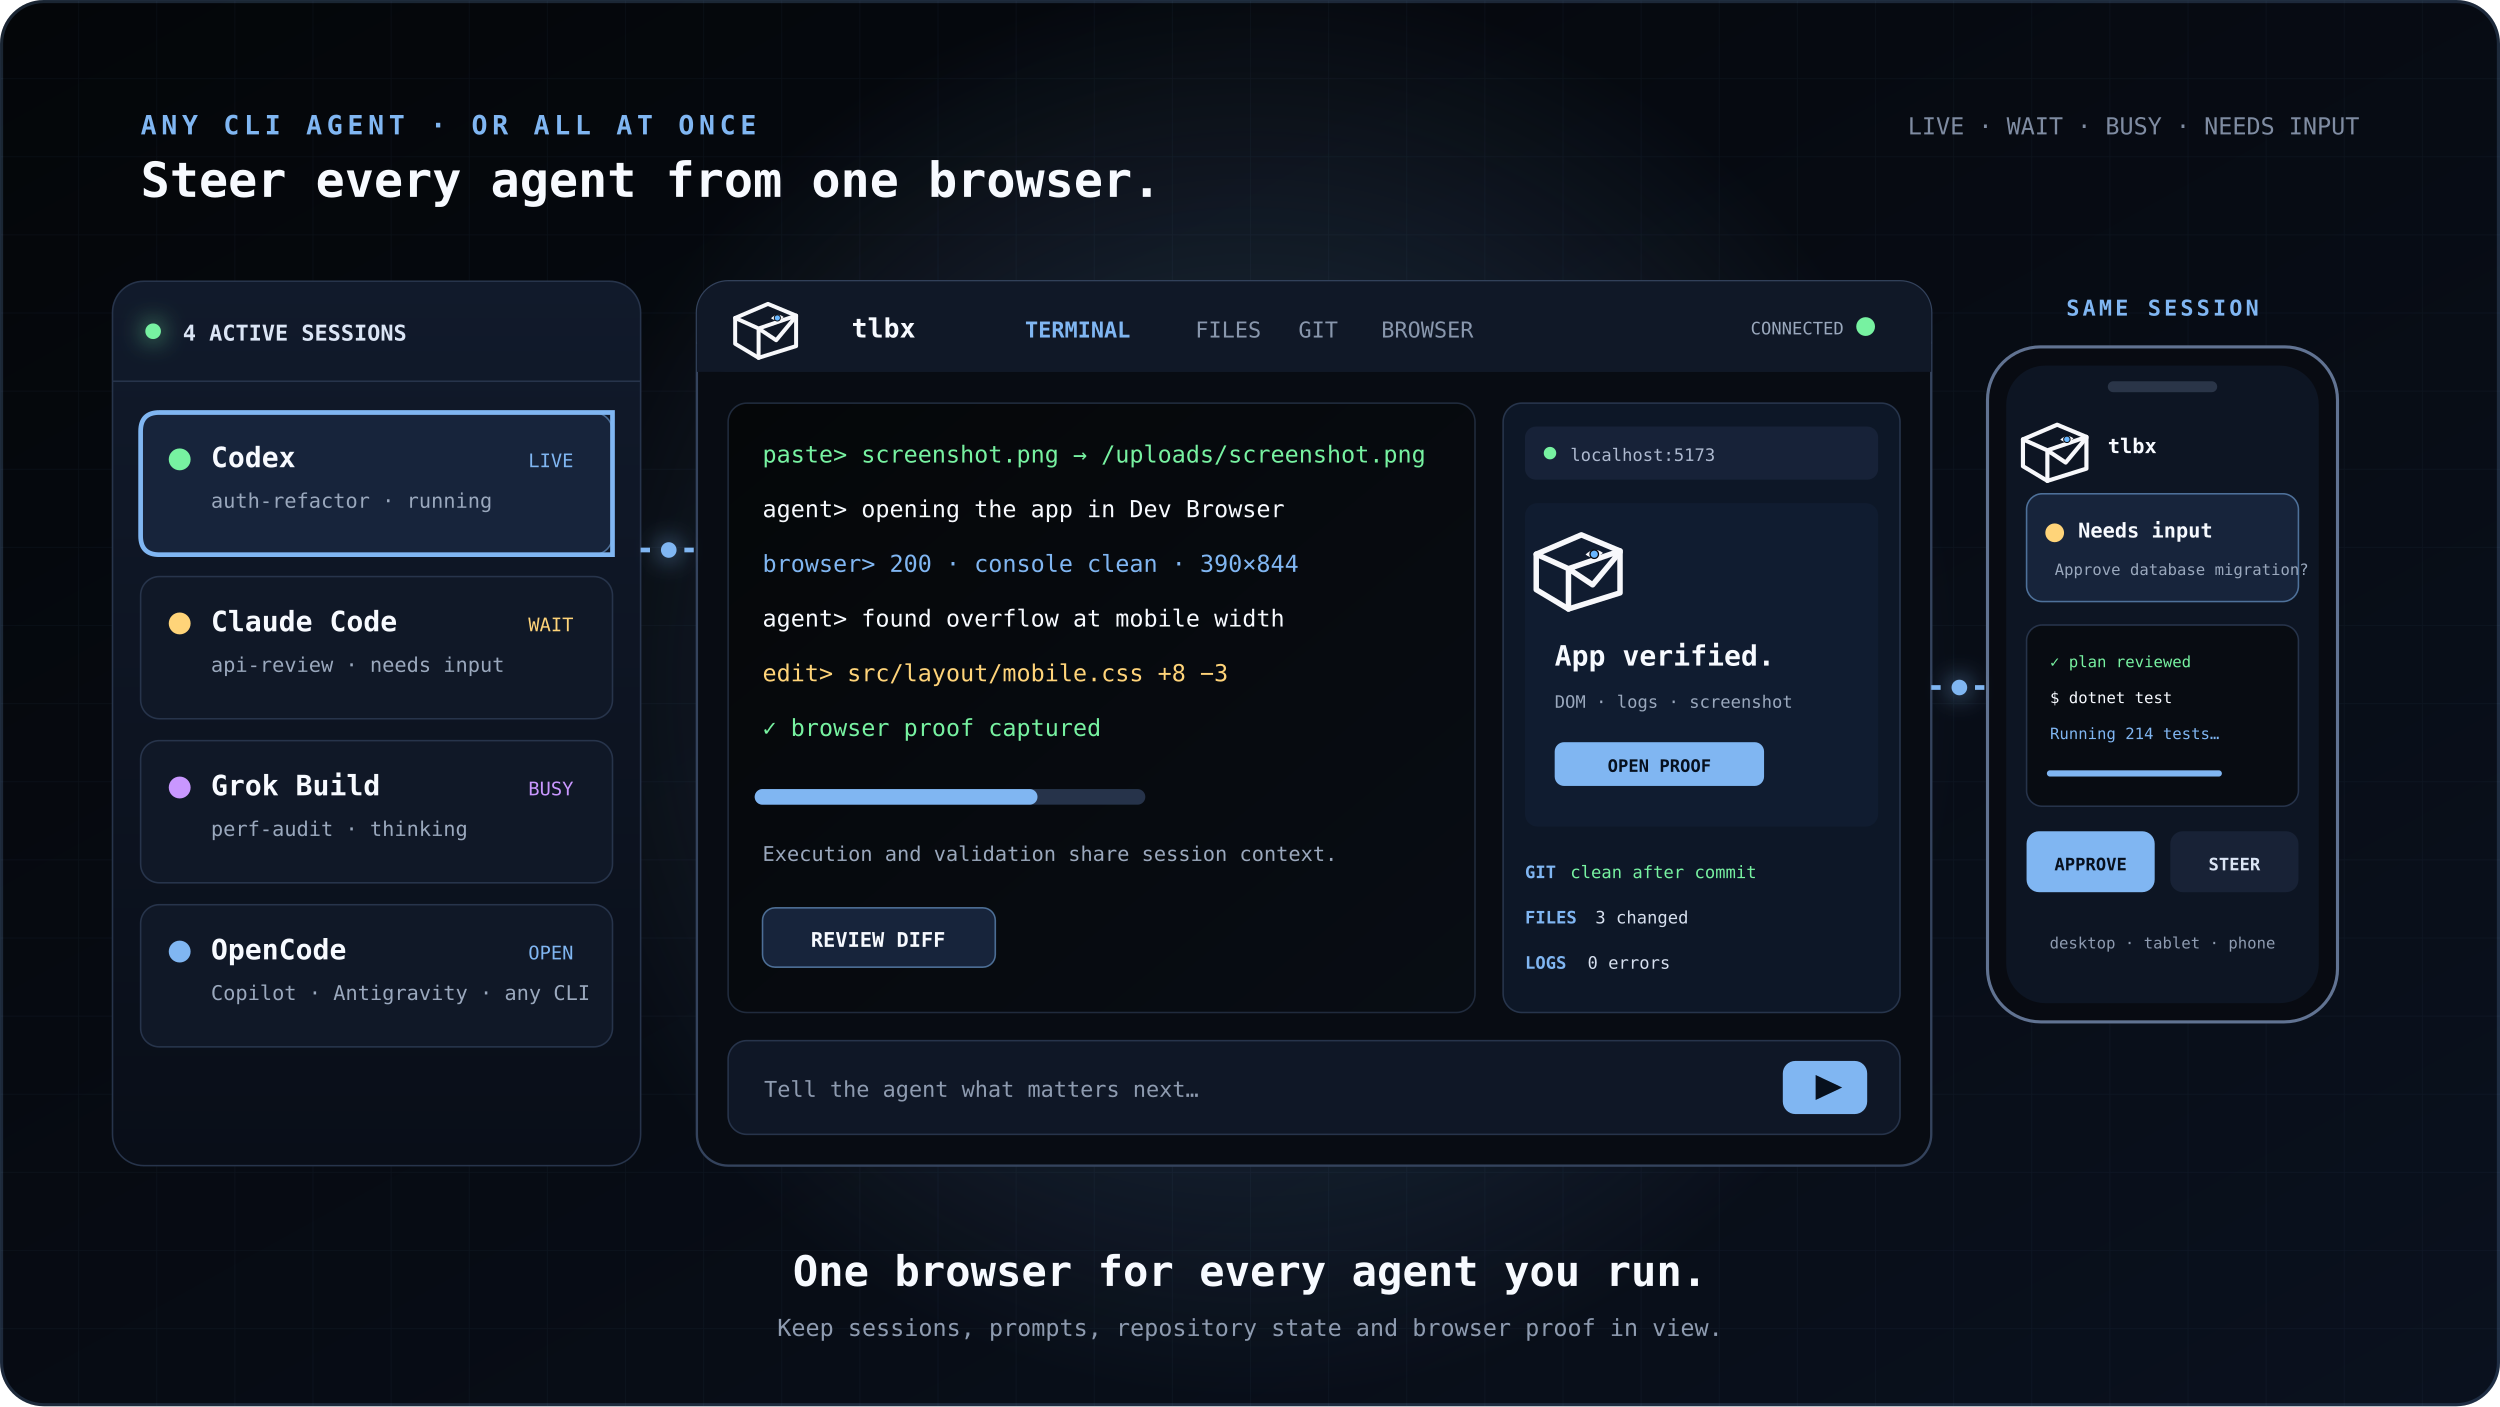
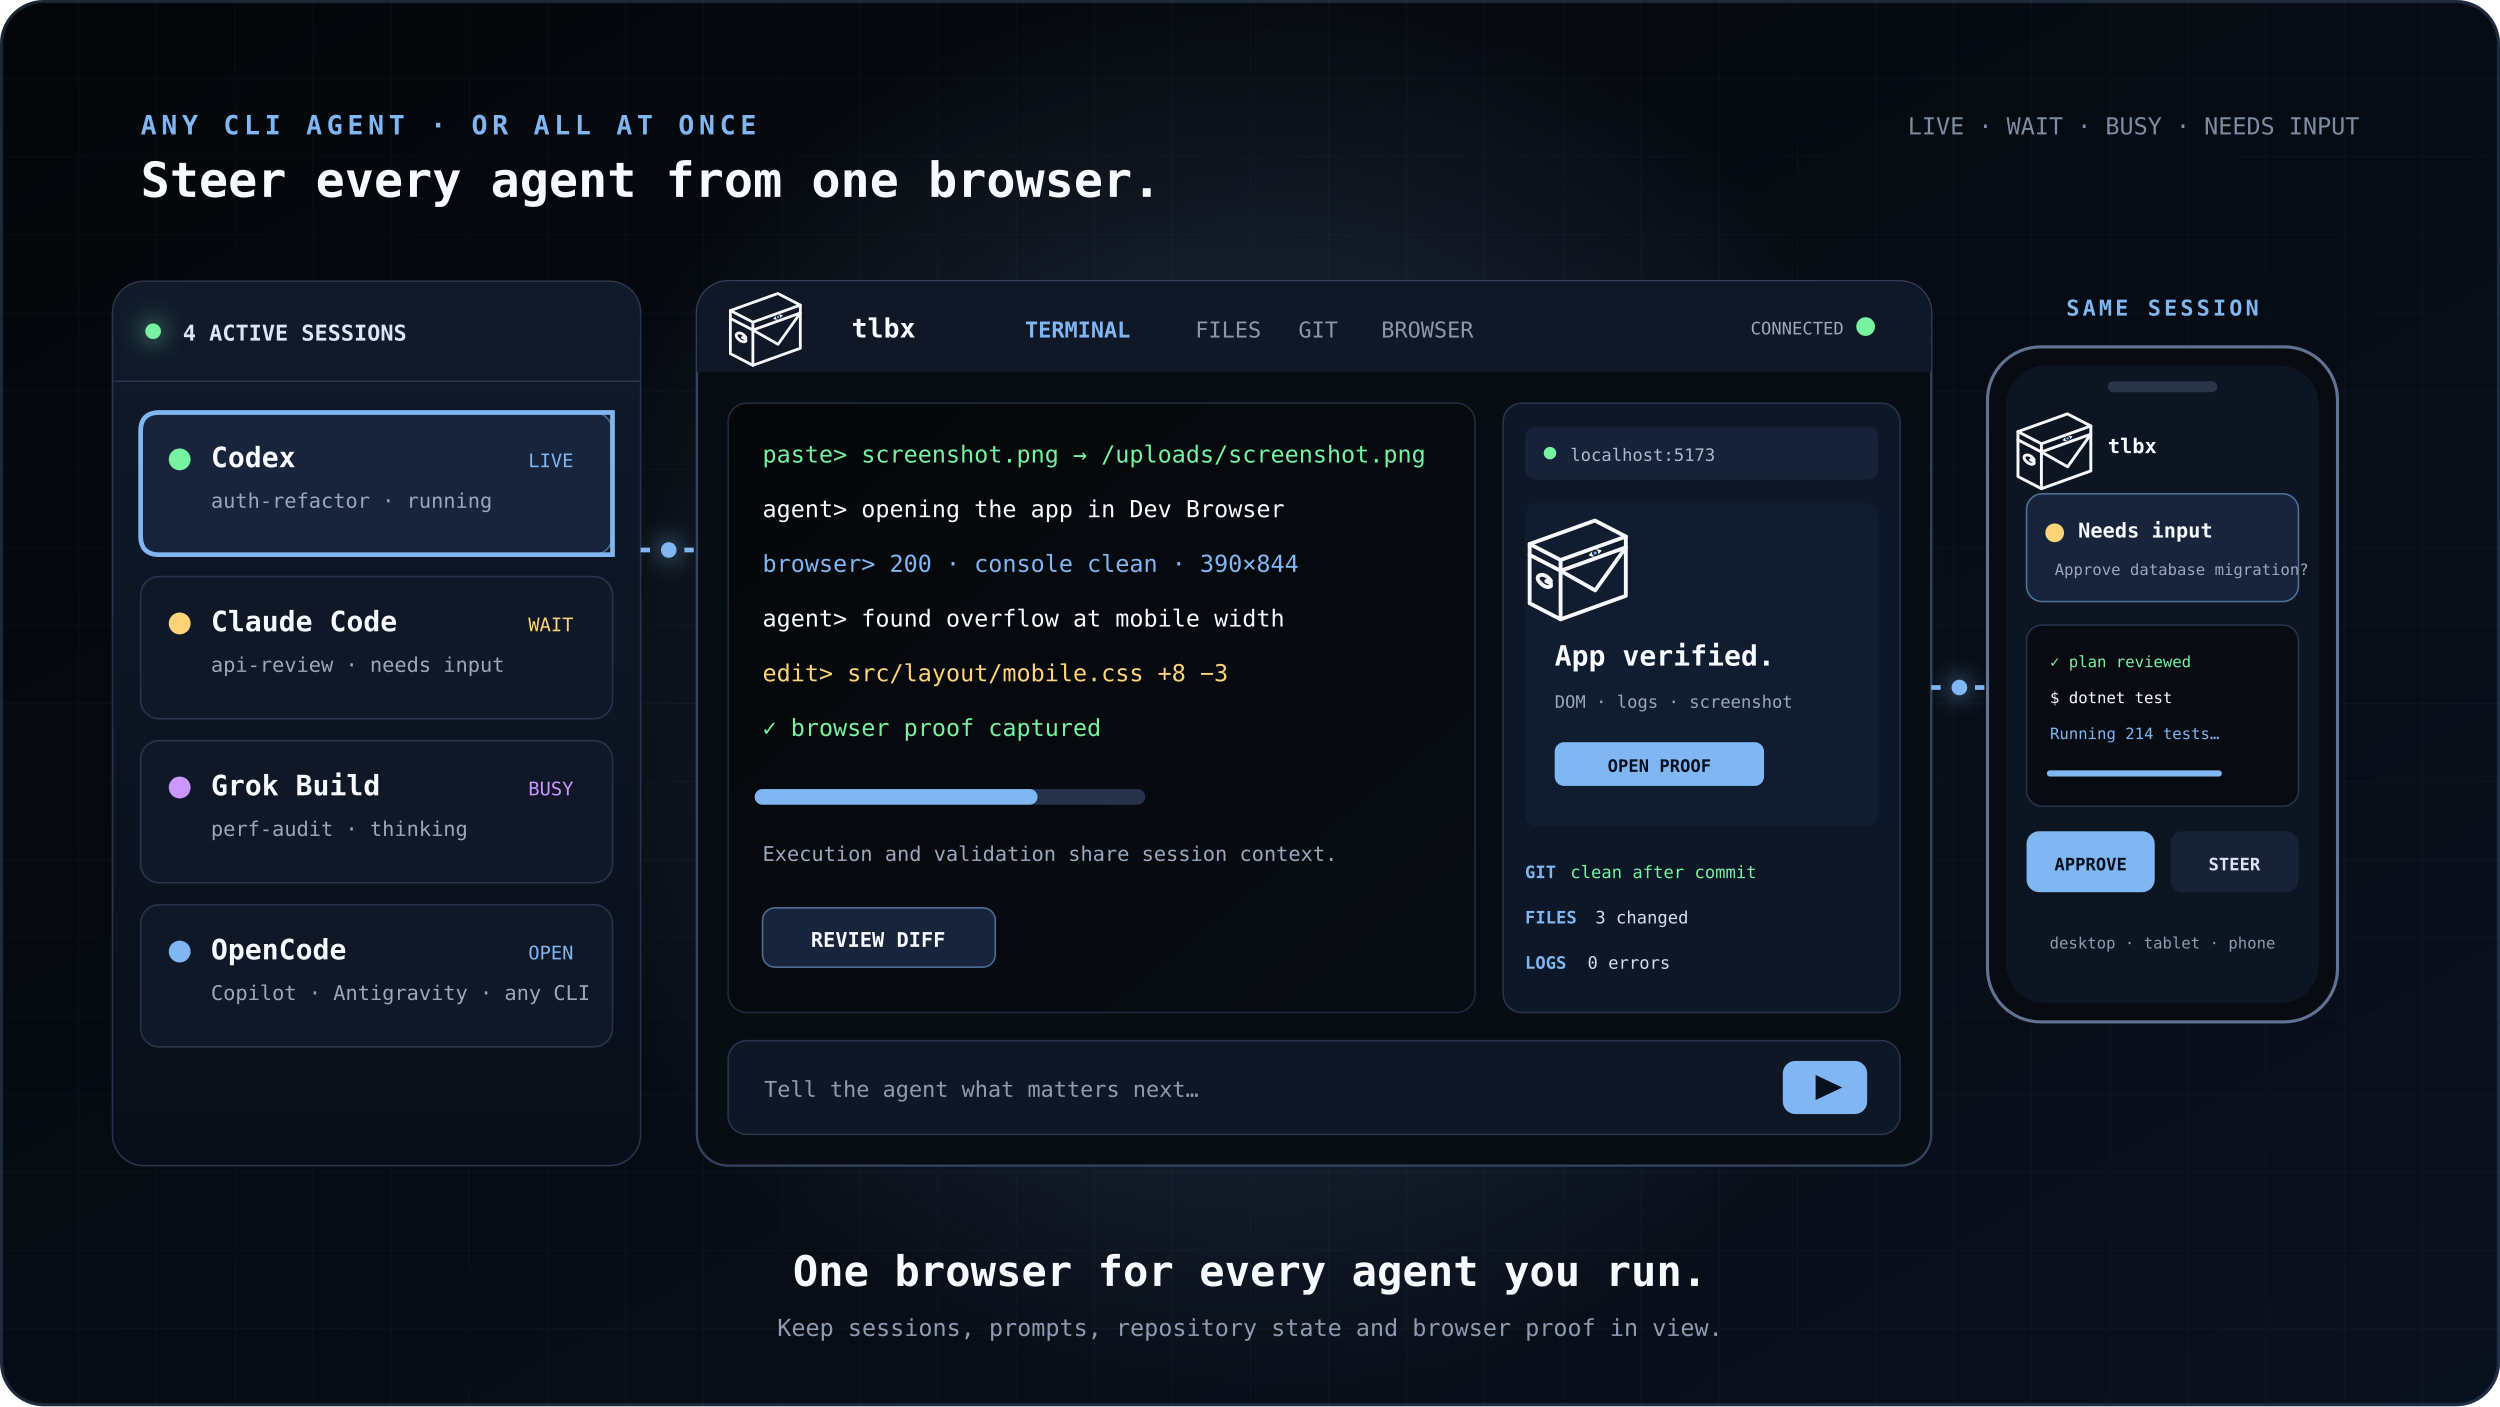
<svg xmlns="http://www.w3.org/2000/svg" width="1600" height="900" viewBox="0 0 1600 900" role="img" aria-labelledby="title desc">
  <defs>
    <linearGradient id="bg" x1="0" y1="0" x2="1" y2="1">
      <stop stop-color="#040609" />
      <stop offset="1" stop-color="#0a111e" />
    </linearGradient>
    <linearGradient id="panel" x1="0" y1="0" x2="0" y2="1">
      <stop stop-color="#111a2b" />
      <stop offset="1" stop-color="#090e18" />
    </linearGradient>
    <linearGradient id="terminal" x1="0" y1="0" x2="1" y2="1">
      <stop stop-color="#050709" />
      <stop offset="1" stop-color="#080d14" />
    </linearGradient>
    <radialGradient id="halo">
      <stop stop-color="#80b6f2" stop-opacity="0.26" />
      <stop offset="1" stop-color="#80b6f2" stop-opacity="0" />
    </radialGradient>
    <filter id="glow" x="-200%" y="-200%" width="500%" height="500%">
      <feGaussianBlur stdDeviation="8" result="b" />
      <feMerge>
        <feMergeNode in="b" />
        <feMergeNode in="SourceGraphic" />
      </feMerge>
    </filter>
    <pattern id="grid" width="50" height="50" patternUnits="userSpaceOnUse">
      <path d="M50 0H0V50" fill="none" stroke="#80b6f2" stroke-opacity="0.045" />
    </pattern>
-     <symbol id="tlbxSmallMark" viewBox="0 0 16 16">
-       <g fill="none" stroke="#f7f8fb" stroke-width="0.85" stroke-linecap="round" stroke-linejoin="round">
-         <path d="M1.5 5.5 8.5 2.5 14.5 5V11.5L6.5 14 1.5 11Z" />
-         <path d="M1.5 5.5 6.5 7.75 14.5 5M6.5 7.75V14M6.5 7.75 10.25 10.25 14.5 5.15" />
+     <symbol id="tlbxSmallMark" viewBox="0 0 400 400">
+       <g fill="none" stroke="#f7f8fb" stroke-width="15" stroke-linecap="round" stroke-linejoin="round">
+         <path d="M12 98 265 7 385 69 385 299 132 390 12 328Z" />
+         <path d="M12 98 132 160 385 69M12 140 132 202 385 111M132 160V390M132 202 266.09 277.97 385 111" />
      </g>
-       <path d="M9.15 5.55Q10.5 4.25 11.85 5.3Q10.5 6.6 9.15 5.55Z" fill="#f7f8fb" />
-       <circle cx="10.5" cy="5.5" r="0.76" fill="#05070b" />
-       <circle cx="10.5" cy="5.5" r="0.56" fill="#69b7ff" />
+       <path d="M240.79 141.87Q266.09 108.77 291.39 123.67Q266.09 156.77 240.79 141.87Z" fill="#f7f8fb" />
+       <circle cx="266.09" cy="132.77" r="12" fill="#05070b" />
+       <circle cx="266.09" cy="132.77" r="6.5" fill="#69b7ff" />
+       <path d="M94.6 241.077C84.6 224.91 65.6 213.093 51.6 218.86C38.6 223.143 41.6 238.693 53.6 248.893C66.6 263.61 85.6 269.427 94.6 261.077V251.077L76.6 241.777" fill="none" stroke="#f7f8fb" stroke-width="15" stroke-linecap="round" stroke-linejoin="round" />
    </symbol>
  </defs>
  <rect width="1600" height="900" rx="28" fill="url(#bg)" />
  <rect width="1600" height="900" rx="28" fill="url(#grid)" />
  <circle cx="800" cy="440" r="460" fill="url(#halo)" />
  <rect x="1" y="1" width="1598" height="898" rx="27" fill="none" stroke="#80b6f2" stroke-opacity="0.18" stroke-width="2" />
  <g font-family="ui-monospace, SFMono-Regular, Menlo, Consolas, monospace">
    <text x="90" y="86" fill="#80b6f2" font-size="17" font-weight="700" letter-spacing="3">ANY CLI AGENT · OR ALL AT ONCE</text>
    <text x="90" y="126" fill="#f7faff" font-size="31" font-weight="700">Steer every agent from one browser.</text>
    <text x="1510" y="86" fill="#7f8ca2" font-size="15" text-anchor="end">LIVE · WAIT · BUSY · NEEDS INPUT</text>
    <g transform="translate(72 180)">
      <rect width="338" height="566" rx="20" fill="url(#panel)" stroke="#27344b" />
      <path d="M338 64H0" stroke="#27344b" />
      <circle cx="26" cy="32" r="5" fill="#77f2a1" filter="url(#glow)" />
      <text x="45" y="38" fill="#dbe5f5" font-size="14" font-weight="700">4 ACTIVE SESSIONS</text>
      <g transform="translate(18 84)">
        <rect width="302" height="91" rx="12" fill="#17243b" stroke="#80b6f2" stroke-opacity="0.52" />
        <path d="M0 12Q0 0 12 0H302V91H12Q0 91 0 79Z" fill="none" stroke="#80b6f2" stroke-width="3" />
        <circle cx="25" cy="30" r="7" fill="#77f2a1" />
        <text x="45" y="35" fill="#f7faff" font-size="18" font-weight="700">Codex</text>
        <text x="45" y="61" fill="#9aa8bd" font-size="13">auth-refactor · running</text>
        <text x="277" y="35" fill="#80b6f2" font-size="12" text-anchor="end">LIVE</text>
      </g>
      <g transform="translate(18 189)">
        <rect width="302" height="91" rx="12" fill="#101827" stroke="#27344b" />
        <circle cx="25" cy="30" r="7" fill="#ffd479" />
        <text x="45" y="35" fill="#f7faff" font-size="18" font-weight="700">Claude Code</text>
        <text x="45" y="61" fill="#9aa8bd" font-size="13">api-review · needs input</text>
        <text x="277" y="35" fill="#ffd479" font-size="12" text-anchor="end">WAIT</text>
      </g>
      <g transform="translate(18 294)">
        <rect width="302" height="91" rx="12" fill="#101827" stroke="#27344b" />
        <circle cx="25" cy="30" r="7" fill="#c997ff" />
        <text x="45" y="35" fill="#f7faff" font-size="18" font-weight="700">Grok Build</text>
        <text x="45" y="61" fill="#9aa8bd" font-size="13">perf-audit · thinking</text>
        <text x="277" y="35" fill="#c997ff" font-size="12" text-anchor="end">BUSY</text>
      </g>
      <g transform="translate(18 399)">
        <rect width="302" height="91" rx="12" fill="#101827" stroke="#27344b" />
        <circle cx="25" cy="30" r="7" fill="#80b6f2" />
        <text x="45" y="35" fill="#f7faff" font-size="18" font-weight="700">OpenCode</text>
        <text x="45" y="61" fill="#9aa8bd" font-size="13">Copilot · Antigravity · any CLI</text>
        <text x="277" y="35" fill="#80b6f2" font-size="12" text-anchor="end">OPEN</text>
      </g>
    </g>
    <g transform="translate(446 180)">
      <rect width="790" height="566" rx="20" fill="#080c13" stroke="#34435d" stroke-width="1.5" />
      <rect width="790" height="58" rx="20" fill="#101827" />
      <rect y="40" width="790" height="18" fill="#101827" />
      <use href="#tlbxSmallMark" x="20" y="7" width="48" height="48" />
      <text x="99" y="36" fill="#f7faff" font-size="17" font-weight="700">tlbx</text>
      <text x="210" y="36" fill="#80b6f2" font-size="14" font-weight="700">TERMINAL</text>
      <text x="319" y="36" fill="#8997ad" font-size="14">FILES</text>
      <text x="385" y="36" fill="#8997ad" font-size="14">GIT</text>
      <text x="438" y="36" fill="#8997ad" font-size="14">BROWSER</text>
      <circle cx="748" cy="29" r="6" fill="#77f2a1" />
      <text x="734" y="34" fill="#9aa8bd" font-size="11" text-anchor="end">CONNECTED</text>
      <rect x="20" y="78" width="478" height="390" rx="12" fill="url(#terminal)" stroke="#202b3d" />
      <text x="42" y="116" fill="#77f2a1" font-size="15">paste&gt; screenshot.png → /uploads/screenshot.png</text>
      <text x="42" y="151" fill="#f7faff" font-size="15">agent&gt; opening the app in Dev Browser</text>
      <text x="42" y="186" fill="#80b6f2" font-size="15">browser&gt; 200 · console clean · 390×844</text>
      <text x="42" y="221" fill="#f7faff" font-size="15">agent&gt; found overflow at mobile width</text>
      <text x="42" y="256" fill="#ffd479" font-size="15">edit&gt; src/layout/mobile.css +8 −3</text>
      <text x="42" y="291" fill="#77f2a1" font-size="15">✓ browser proof captured</text>
      <path d="M42 330h240" stroke="#26334a" stroke-width="10" stroke-linecap="round" />
      <path d="M42 330h171" stroke="#80b6f2" stroke-width="10" stroke-linecap="round" />
      <text x="42" y="371" fill="#9aa8bd" font-size="13">Execution and validation share session context.</text>
      <rect x="42" y="401" width="149" height="38" rx="8" fill="#17243b" stroke="#80b6f2" stroke-opacity="0.55" />
      <text x="116" y="426" fill="#f7faff" font-size="13" text-anchor="middle" font-weight="700">REVIEW DIFF</text>
      <rect x="516" y="78" width="254" height="390" rx="12" fill="#0d1727" stroke="#27354c" />
      <rect x="530" y="93" width="226" height="34" rx="7" fill="#172238" />
      <circle cx="546" cy="110" r="4" fill="#77f2a1" />
      <text x="559" y="115" fill="#aebad0" font-size="11">localhost:5173</text>
      <rect x="530" y="142" width="226" height="207" rx="8" fill="#101c30" />
      <use href="#tlbxSmallMark" x="531" y="152" width="66" height="66" />
      <text x="549" y="246" fill="#f7faff" font-size="18" font-weight="700">App verified.</text>
      <text x="549" y="273" fill="#9aa8bd" font-size="11">DOM · logs · screenshot</text>
      <rect x="549" y="295" width="134" height="28" rx="6" fill="#80b6f2" />
      <text x="616" y="314" fill="#06101e" font-size="11" text-anchor="middle" font-weight="700">OPEN PROOF</text>
      <text x="530" y="382" fill="#80b6f2" font-size="11" font-weight="700">GIT</text>
      <text x="559" y="382" fill="#77f2a1" font-size="11">clean after commit</text>
      <text x="530" y="411" fill="#80b6f2" font-size="11" font-weight="700">FILES</text>
      <text x="575" y="411" fill="#d7e0ef" font-size="11">3 changed</text>
      <text x="530" y="440" fill="#80b6f2" font-size="11" font-weight="700">LOGS</text>
      <text x="570" y="440" fill="#d7e0ef" font-size="11">0 errors</text>
      <rect x="20" y="486" width="750" height="60" rx="12" fill="#0f1726" stroke="#27344b" />
      <text x="43" y="522" fill="#8e9bb0" font-size="14">Tell the agent what matters next…</text>
      <rect x="695" y="499" width="54" height="34" rx="8" fill="#80b6f2" />
      <path d="M716 508l17 8-17 8z" fill="#07101d" />
    </g>
    <g transform="translate(1272 222)">
      <text x="112" y="-20" fill="#80b6f2" font-size="14" text-anchor="middle" font-weight="700" letter-spacing="2">SAME SESSION</text>
      <rect width="224" height="432" rx="34" fill="#080b12" stroke="#617392" stroke-width="2" />
      <rect x="12" y="12" width="200" height="408" rx="25" fill="#0d1523" />
      <rect x="77" y="22" width="70" height="7" rx="3.5" fill="#2a3548" />
      <use href="#tlbxSmallMark" x="18" y="42" width="50" height="50" />
      <text x="77" y="68" fill="#f7faff" font-size="13" font-weight="700">tlbx</text>
      <rect x="25" y="94" width="174" height="69" rx="10" fill="#17243b" stroke="#80b6f2" stroke-opacity="0.55" />
      <circle cx="43" cy="119" r="6" fill="#ffd479" />
      <text x="58" y="122" fill="#f7faff" font-size="13" font-weight="700">Needs input</text>
      <text x="43" y="146" fill="#9aa8bd" font-size="10">Approve database migration?</text>
      <rect x="25" y="178" width="174" height="116" rx="10" fill="#080c12" stroke="#26334a" />
      <text x="40" y="205" fill="#77f2a1" font-size="10">✓ plan reviewed</text>
      <text x="40" y="228" fill="#f7faff" font-size="10">$ dotnet test</text>
      <text x="40" y="251" fill="#80b6f2" font-size="10">Running 214 tests…</text>
      <path d="M40 273h108" stroke="#80b6f2" stroke-width="4" stroke-linecap="round" />
      <rect x="25" y="310" width="82" height="39" rx="8" fill="#80b6f2" />
      <text x="66" y="335" fill="#07101d" font-size="11" font-weight="700" text-anchor="middle">APPROVE</text>
      <rect x="117" y="310" width="82" height="39" rx="8" fill="#182236" />
      <text x="158" y="335" fill="#dbe5f5" font-size="11" font-weight="700" text-anchor="middle">STEER</text>
      <text x="112" y="385" fill="#8e9bb0" font-size="10" text-anchor="middle">desktop · tablet · phone</text>
    </g>
    <path d="M410 352H446" stroke="#80b6f2" stroke-width="3" stroke-dasharray="6 8" />
    <path d="M1236 440h36" stroke="#80b6f2" stroke-width="3" stroke-dasharray="6 8" />
    <circle cx="428" cy="352" r="5" fill="#80b6f2" filter="url(#glow)" />
    <circle cx="1254" cy="440" r="5" fill="#80b6f2" filter="url(#glow)" />
    <text x="800" y="823" fill="#f7faff" font-size="27" text-anchor="middle" font-weight="700">One browser for every agent you run.</text>
    <text x="800" y="855" fill="#8e9bb0" font-size="15" text-anchor="middle">Keep sessions, prompts, repository state and browser proof in view.</text>
  </g>
</svg>
